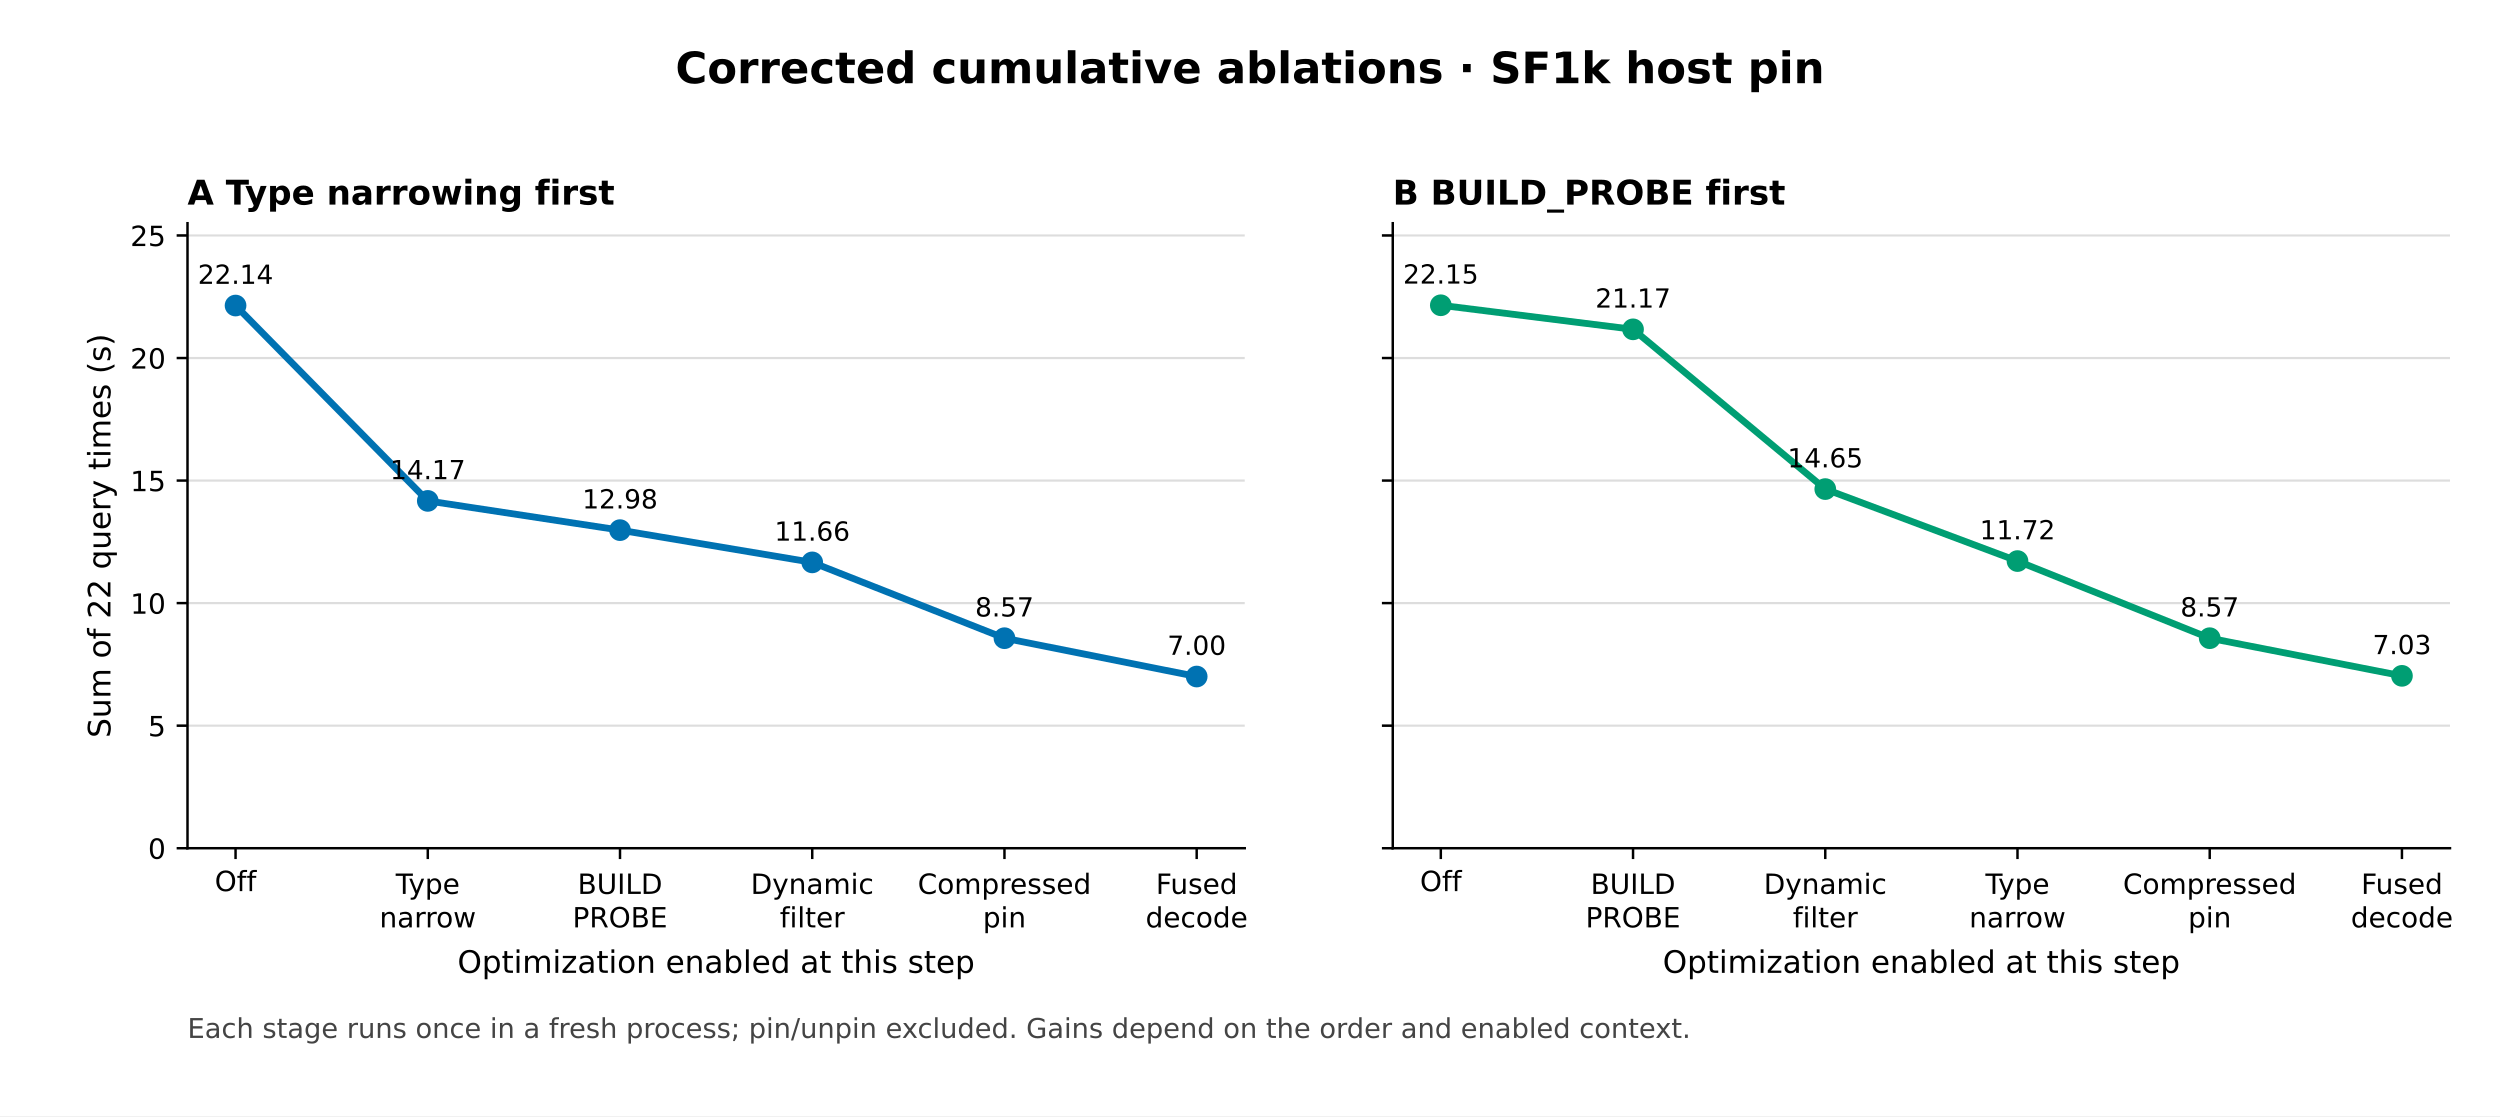
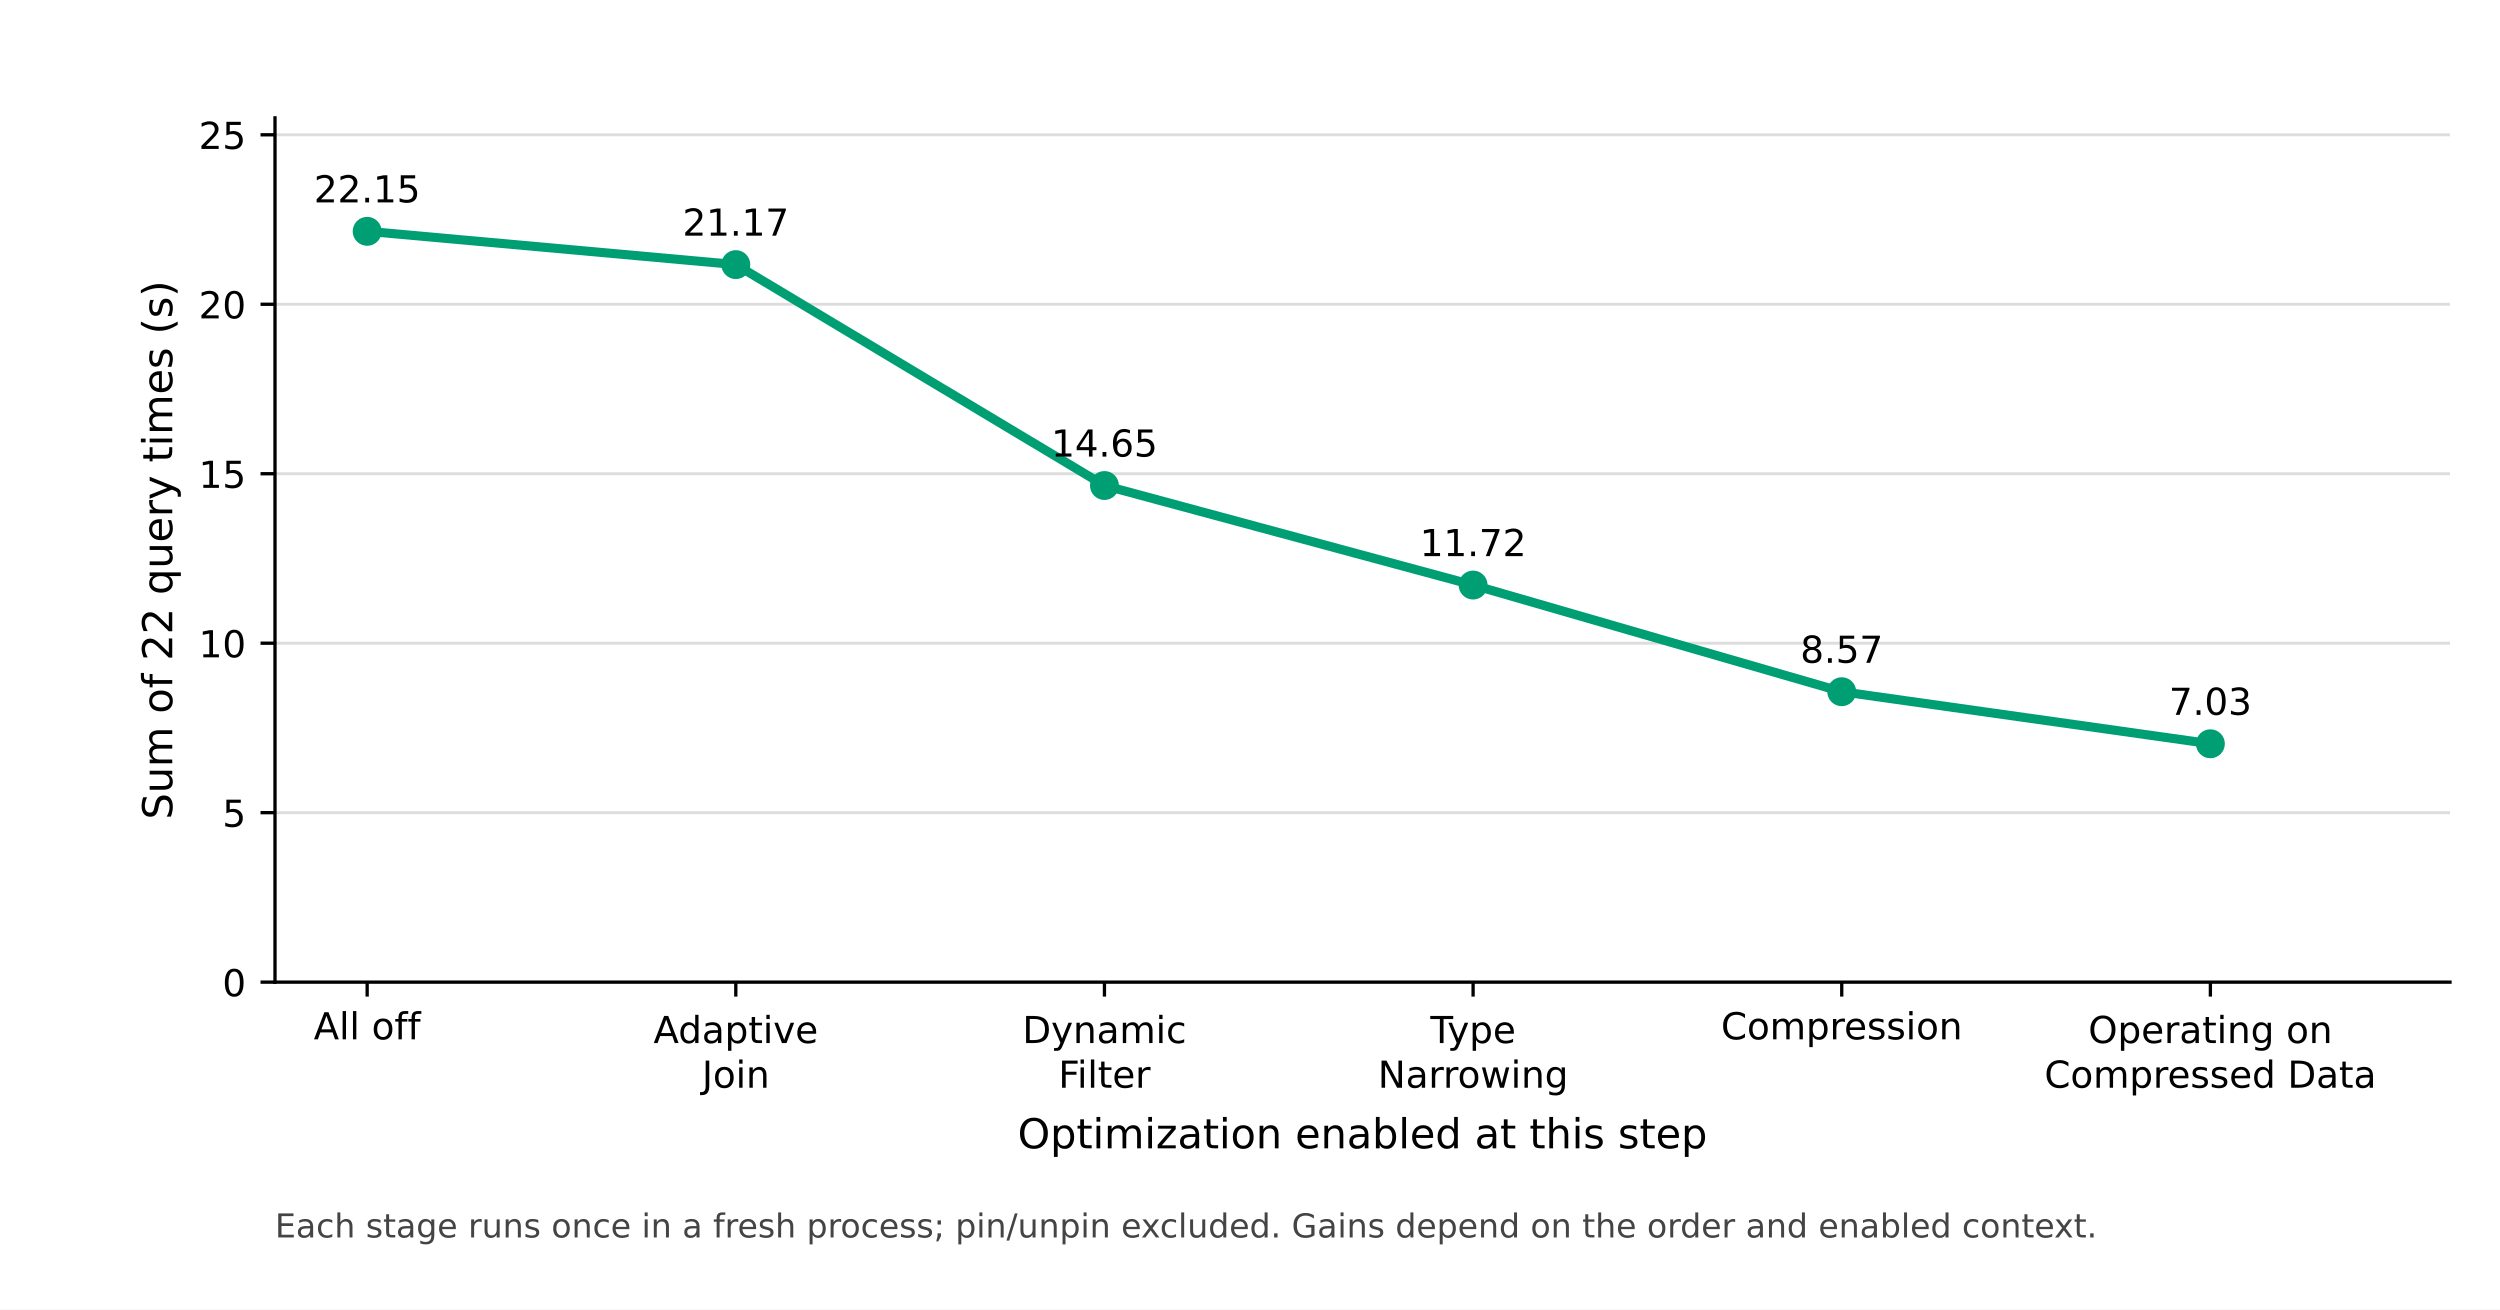
- <svg xmlns="http://www.w3.org/2000/svg" xmlns:xlink="http://www.w3.org/1999/xlink" width="806.4pt" height="360pt" viewBox="0 0 806.4 360" version="1.1">
+ <svg xmlns="http://www.w3.org/2000/svg" xmlns:xlink="http://www.w3.org/1999/xlink" width="604.8pt" height="316.8pt" viewBox="0 0 604.8 316.8" version="1.1">
  <defs>
    <style type="text/css">*{stroke-linejoin: round; stroke-linecap: butt}</style>
  </defs>
  <g id="figure_1">
    <g id="patch_1">
-       <path d="M 0 360 L 806.4 360 L 806.4 0 L 0 0 z " style="fill: #ffffff" />
+       <path d="M 0 316.8 L 604.8 316.8 L 604.8 0 L 0 0 z " style="fill: #ffffff" />
    </g>
    <g id="axes_1">
      <g id="patch_2">
-         <path d="M 60.48 273.6 L 401.504 273.6 L 401.504 72 L 60.48 72 z " style="fill: #ffffff" />
+         <path d="M 66.528 237.6 L 592.704 237.6 L 592.704 28.512 L 66.528 28.512 z " style="fill: #ffffff" />
      </g>
      <g id="matplotlib.axis_1">
        <g id="xtick_1">
          <g id="line2d_1">
            <defs>
-               <path id="ma049ce60b2" d="M 0 0 L 0 3.5 " style="stroke: #000000; stroke-width: 0.8" />
+               <path id="mca246e399d" d="M 0 0 L 0 3.5 " style="stroke: #000000; stroke-width: 0.8" />
            </defs>
            <g>
-               <use xlink:href="#ma049ce60b2" x="75.981" y="273.6" style="stroke: #000000; stroke-width: 0.8" />
+               <use xlink:href="#mca246e399d" x="88.824" y="237.6" style="stroke: #000000; stroke-width: 0.8" />
            </g>
          </g>
          <g id="text_1">
-             <text style="font-size: 9px; font-family: 'DejaVu Sans'; text-anchor: middle" x="75.981" y="287.439" transform="rotate(-0 75.9811 287.4386)">Off</text>
+             <text style="font-size: 9px; font-family: 'DejaVu Sans'; text-anchor: middle" x="88.824" y="251.439" transform="rotate(-0 88.82359 251.4386)">All off</text>
          </g>
        </g>
        <g id="xtick_2">
          <g id="line2d_2">
            <g>
-               <use xlink:href="#ma049ce60b2" x="137.986" y="273.6" style="stroke: #000000; stroke-width: 0.8" />
+               <use xlink:href="#mca246e399d" x="178.006" y="237.6" style="stroke: #000000; stroke-width: 0.8" />
            </g>
          </g>
          <g id="text_2">
-             <text style="font-size: 9px; font-family: 'DejaVu Sans'" transform="translate(127.6489 288.3388)">Type</text>
-             <text style="font-size: 9px; font-family: 'DejaVu Sans'" transform="translate(122.4204 299.1405)">narrow</text>
+             <text style="font-size: 9px; font-family: 'DejaVu Sans'" transform="translate(158.0885 252.3395)">Adaptive</text>
+             <text style="font-size: 9px; font-family: 'DejaVu Sans'" transform="translate(169.823 263.1419)">Join</text>
          </g>
        </g>
        <g id="xtick_3">
          <g id="line2d_3">
            <g>
-               <use xlink:href="#ma049ce60b2" x="199.99" y="273.6" style="stroke: #000000; stroke-width: 0.8" />
+               <use xlink:href="#mca246e399d" x="267.188" y="237.6" style="stroke: #000000; stroke-width: 0.8" />
            </g>
          </g>
          <g id="text_3">
-             <text style="font-size: 9px; font-family: 'DejaVu Sans'" transform="translate(186.3092 288.3388)">BUILD</text>
-             <text style="font-size: 9px; font-family: 'DejaVu Sans'" transform="translate(184.6766 299.1405)">PROBE</text>
+             <text style="font-size: 9px; font-family: 'DejaVu Sans'" transform="translate(247.3426 252.3395)">Dynamic</text>
+             <text style="font-size: 9px; font-family: 'DejaVu Sans'" transform="translate(256.0445 263.1419)">Filter</text>
          </g>
        </g>
        <g id="xtick_4">
          <g id="line2d_4">
            <g>
-               <use xlink:href="#ma049ce60b2" x="261.994" y="273.6" style="stroke: #000000; stroke-width: 0.8" />
+               <use xlink:href="#mca246e399d" x="356.371" y="237.6" style="stroke: #000000; stroke-width: 0.8" />
            </g>
          </g>
          <g id="text_4">
-             <text style="font-size: 9px; font-family: 'DejaVu Sans'" transform="translate(242.1487 288.3395)">Dynamic</text>
-             <text style="font-size: 9px; font-family: 'DejaVu Sans'" transform="translate(251.5269 299.1419)">filter</text>
+             <text style="font-size: 9px; font-family: 'DejaVu Sans'" transform="translate(346.0341 252.3388)">Type</text>
+             <text style="font-size: 9px; font-family: 'DejaVu Sans'" transform="translate(333.3321 263.1412)">Narrowing</text>
          </g>
        </g>
        <g id="xtick_5">
          <g id="line2d_5">
            <g>
-               <use xlink:href="#ma049ce60b2" x="323.999" y="273.6" style="stroke: #000000; stroke-width: 0.8" />
+               <use xlink:href="#mca246e399d" x="445.553" y="237.6" style="stroke: #000000; stroke-width: 0.8" />
            </g>
          </g>
          <g id="text_5">
-             <text style="font-size: 9px; font-family: 'DejaVu Sans'" transform="translate(296.0292 288.3395)">Compressed</text>
-             <text style="font-size: 9px; font-family: 'DejaVu Sans'" transform="translate(317.0399 299.1419)">pin</text>
+             <text style="font-size: 9px; font-family: 'DejaVu Sans'; text-anchor: middle" x="445.553" y="251.439" transform="rotate(-0 445.5531 251.4386)">Compression</text>
          </g>
        </g>
        <g id="xtick_6">
          <g id="line2d_6">
            <g>
-               <use xlink:href="#ma049ce60b2" x="386.003" y="273.6" style="stroke: #000000; stroke-width: 0.8" />
+               <use xlink:href="#mca246e399d" x="534.735" y="237.6" style="stroke: #000000; stroke-width: 0.8" />
            </g>
          </g>
          <g id="text_6">
-             <text style="font-size: 9px; font-family: 'DejaVu Sans'" transform="translate(372.8393 288.3395)">Fused</text>
-             <text style="font-size: 9px; font-family: 'DejaVu Sans'" transform="translate(369.5241 299.1419)">decode</text>
+             <text style="font-size: 9px; font-family: 'DejaVu Sans'" transform="translate(505.2014 252.3395)">Operating on</text>
+             <text style="font-size: 9px; font-family: 'DejaVu Sans'" transform="translate(494.5912 263.1419)">Compressed Data</text>
          </g>
        </g>
        <g id="text_7">
-           <text style="font-size: 10px; font-family: 'DejaVu Sans'; text-anchor: middle" x="230.992" y="313.803" transform="rotate(-0 230.9922 313.8034)">Optimization enabled at this step</text>
+           <text style="font-size: 10px; font-family: 'DejaVu Sans'; text-anchor: middle" x="329.616" y="277.803" transform="rotate(-0 329.616 277.8034)">Optimization enabled at this step</text>
        </g>
      </g>
      <g id="matplotlib.axis_2">
        <g id="ytick_1">
          <g id="line2d_7">
-             <path d="M 60.48 273.6 L 401.504 273.6 " clip-path="url(#p8fc4ac2437)" style="fill: none; stroke: #dddddd; stroke-width: 0.7; stroke-linecap: square" />
+             <path d="M 66.528 237.6 L 592.704 237.6 " clip-path="url(#p96bb9ee6c6)" style="fill: none; stroke: #dddddd; stroke-width: 0.7; stroke-linecap: square" />
          </g>
          <g id="line2d_8">
            <defs>
-               <path id="m8bf61ffad1" d="M 0 0 L -3.5 0 " style="stroke: #000000; stroke-width: 0.8" />
+               <path id="mb979dc1ca3" d="M 0 0 L -3.5 0 " style="stroke: #000000; stroke-width: 0.8" />
            </defs>
            <g>
-               <use xlink:href="#m8bf61ffad1" x="60.48" y="273.6" style="stroke: #000000; stroke-width: 0.8" />
+               <use xlink:href="#mb979dc1ca3" x="66.528" y="237.6" style="stroke: #000000; stroke-width: 0.8" />
            </g>
          </g>
          <g id="text_8">
-             <text style="font-size: 9px; font-family: 'DejaVu Sans'; text-anchor: end" x="53.48" y="277.019" transform="rotate(-0 53.48 277.0189)">0</text>
+             <text style="font-size: 9px; font-family: 'DejaVu Sans'; text-anchor: end" x="59.528" y="241.019" transform="rotate(-0 59.528 241.0189)">0</text>
          </g>
        </g>
        <g id="ytick_2">
          <g id="line2d_9">
-             <path d="M 60.48 234.071 L 401.504 234.071 " clip-path="url(#p8fc4ac2437)" style="fill: none; stroke: #dddddd; stroke-width: 0.7; stroke-linecap: square" />
+             <path d="M 66.528 196.602 L 592.704 196.602 " clip-path="url(#p96bb9ee6c6)" style="fill: none; stroke: #dddddd; stroke-width: 0.7; stroke-linecap: square" />
          </g>
          <g id="line2d_10">
            <g>
-               <use xlink:href="#m8bf61ffad1" x="60.48" y="234.071" style="stroke: #000000; stroke-width: 0.8" />
+               <use xlink:href="#mb979dc1ca3" x="66.528" y="196.602" style="stroke: #000000; stroke-width: 0.8" />
            </g>
          </g>
          <g id="text_9">
-             <text style="font-size: 9px; font-family: 'DejaVu Sans'; text-anchor: end" x="53.48" y="237.49" transform="rotate(-0 53.48 237.4895)">5</text>
+             <text style="font-size: 9px; font-family: 'DejaVu Sans'; text-anchor: end" x="59.528" y="200.021" transform="rotate(-0 59.528 200.0213)">5</text>
          </g>
        </g>
        <g id="ytick_3">
          <g id="line2d_11">
-             <path d="M 60.48 194.541 L 401.504 194.541 " clip-path="url(#p8fc4ac2437)" style="fill: none; stroke: #dddddd; stroke-width: 0.7; stroke-linecap: square" />
+             <path d="M 66.528 155.605 L 592.704 155.605 " clip-path="url(#p96bb9ee6c6)" style="fill: none; stroke: #dddddd; stroke-width: 0.7; stroke-linecap: square" />
          </g>
          <g id="line2d_12">
            <g>
-               <use xlink:href="#m8bf61ffad1" x="60.48" y="194.541" style="stroke: #000000; stroke-width: 0.8" />
+               <use xlink:href="#mb979dc1ca3" x="66.528" y="155.605" style="stroke: #000000; stroke-width: 0.8" />
            </g>
          </g>
          <g id="text_10">
-             <text style="font-size: 9px; font-family: 'DejaVu Sans'; text-anchor: end" x="53.48" y="197.96" transform="rotate(-0 53.48 197.9601)">10</text>
+             <text style="font-size: 9px; font-family: 'DejaVu Sans'; text-anchor: end" x="59.528" y="159.024" transform="rotate(-0 59.528 159.0237)">10</text>
          </g>
        </g>
        <g id="ytick_4">
          <g id="line2d_13">
-             <path d="M 60.48 155.012 L 401.504 155.012 " clip-path="url(#p8fc4ac2437)" style="fill: none; stroke: #dddddd; stroke-width: 0.7; stroke-linecap: square" />
+             <path d="M 66.528 114.607 L 592.704 114.607 " clip-path="url(#p96bb9ee6c6)" style="fill: none; stroke: #dddddd; stroke-width: 0.7; stroke-linecap: square" />
          </g>
          <g id="line2d_14">
            <g>
-               <use xlink:href="#m8bf61ffad1" x="60.48" y="155.012" style="stroke: #000000; stroke-width: 0.8" />
+               <use xlink:href="#mb979dc1ca3" x="66.528" y="114.607" style="stroke: #000000; stroke-width: 0.8" />
            </g>
          </g>
          <g id="text_11">
-             <text style="font-size: 9px; font-family: 'DejaVu Sans'; text-anchor: end" x="53.48" y="158.431" transform="rotate(-0 53.48 158.4307)">15</text>
+             <text style="font-size: 9px; font-family: 'DejaVu Sans'; text-anchor: end" x="59.528" y="118.026" transform="rotate(-0 59.528 118.026)">15</text>
          </g>
        </g>
        <g id="ytick_5">
          <g id="line2d_15">
-             <path d="M 60.48 115.482 L 401.504 115.482 " clip-path="url(#p8fc4ac2437)" style="fill: none; stroke: #dddddd; stroke-width: 0.7; stroke-linecap: square" />
+             <path d="M 66.528 73.609 L 592.704 73.609 " clip-path="url(#p96bb9ee6c6)" style="fill: none; stroke: #dddddd; stroke-width: 0.7; stroke-linecap: square" />
          </g>
          <g id="line2d_16">
            <g>
-               <use xlink:href="#m8bf61ffad1" x="60.48" y="115.482" style="stroke: #000000; stroke-width: 0.8" />
+               <use xlink:href="#mb979dc1ca3" x="66.528" y="73.609" style="stroke: #000000; stroke-width: 0.8" />
            </g>
          </g>
          <g id="text_12">
-             <text style="font-size: 9px; font-family: 'DejaVu Sans'; text-anchor: end" x="53.48" y="118.901" transform="rotate(-0 53.48 118.9013)">20</text>
+             <text style="font-size: 9px; font-family: 'DejaVu Sans'; text-anchor: end" x="59.528" y="77.028" transform="rotate(-0 59.528 77.02836)">20</text>
          </g>
        </g>
        <g id="ytick_6">
          <g id="line2d_17">
-             <path d="M 60.48 75.953 L 401.504 75.953 " clip-path="url(#p8fc4ac2437)" style="fill: none; stroke: #dddddd; stroke-width: 0.7; stroke-linecap: square" />
+             <path d="M 66.528 32.612 L 592.704 32.612 " clip-path="url(#p96bb9ee6c6)" style="fill: none; stroke: #dddddd; stroke-width: 0.7; stroke-linecap: square" />
          </g>
          <g id="line2d_18">
            <g>
-               <use xlink:href="#m8bf61ffad1" x="60.48" y="75.953" style="stroke: #000000; stroke-width: 0.8" />
+               <use xlink:href="#mb979dc1ca3" x="66.528" y="32.612" style="stroke: #000000; stroke-width: 0.8" />
            </g>
          </g>
          <g id="text_13">
-             <text style="font-size: 9px; font-family: 'DejaVu Sans'; text-anchor: end" x="53.48" y="79.372" transform="rotate(-0 53.48 79.37189)">25</text>
+             <text style="font-size: 9px; font-family: 'DejaVu Sans'; text-anchor: end" x="59.528" y="36.031" transform="rotate(-0 59.528 36.03071)">25</text>
          </g>
        </g>
        <g id="text_14">
-           <text style="font-size: 10px; font-family: 'DejaVu Sans'; text-anchor: middle" x="35.625" y="172.8" transform="rotate(-90 35.62516 172.8)">Sum of 22 query times (s)</text>
+           <text style="font-size: 10px; font-family: 'DejaVu Sans'; text-anchor: middle" x="41.673" y="133.056" transform="rotate(-90 41.67316 133.056)">Sum of 22 query times (s)</text>
        </g>
      </g>
      <g id="line2d_19">
-         <path d="M 75.981 98.556 L 137.986 161.568 L 199.99 171.001 L 261.994 181.403 L 323.999 205.856 L 386.003 218.222 " clip-path="url(#p8fc4ac2437)" style="fill: none; stroke: #0072b2; stroke-width: 2.2; stroke-linecap: square" />
+         <path d="M 88.824 55.962 L 178.006 64.013 L 267.188 117.456 L 356.371 141.537 L 445.553 167.339 L 534.735 179.934 " clip-path="url(#p96bb9ee6c6)" style="fill: none; stroke: #009e73; stroke-width: 2.2; stroke-linecap: square" />
        <defs>
-           <path id="mec5d1e9bd5" d="M 0 3 C 0.796 3 1.559 2.684 2.121 2.121 C 2.684 1.559 3 0.796 3 0 C 3 -0.796 2.684 -1.559 2.121 -2.121 C 1.559 -2.684 0.796 -3 0 -3 C -0.796 -3 -1.559 -2.684 -2.121 -2.121 C -2.684 -1.559 -3 -0.796 -3 0 C -3 0.796 -2.684 1.559 -2.121 2.121 C -1.559 2.684 -0.796 3 0 3 z " style="stroke: #0072b2" />
+           <path id="mbf1d6321c6" d="M 0 3 C 0.796 3 1.559 2.684 2.121 2.121 C 2.684 1.559 3 0.796 3 0 C 3 -0.796 2.684 -1.559 2.121 -2.121 C 1.559 -2.684 0.796 -3 0 -3 C -0.796 -3 -1.559 -2.684 -2.121 -2.121 C -2.684 -1.559 -3 -0.796 -3 0 C -3 0.796 -2.684 1.559 -2.121 2.121 C -1.559 2.684 -0.796 3 0 3 z " style="stroke: #009e73" />
        </defs>
-         <g clip-path="url(#p8fc4ac2437)">
-           <use xlink:href="#mec5d1e9bd5" x="75.981" y="98.556" style="fill: #0072b2; stroke: #0072b2" />
-           <use xlink:href="#mec5d1e9bd5" x="137.986" y="161.568" style="fill: #0072b2; stroke: #0072b2" />
-           <use xlink:href="#mec5d1e9bd5" x="199.99" y="171.001" style="fill: #0072b2; stroke: #0072b2" />
-           <use xlink:href="#mec5d1e9bd5" x="261.994" y="181.403" style="fill: #0072b2; stroke: #0072b2" />
-           <use xlink:href="#mec5d1e9bd5" x="323.999" y="205.856" style="fill: #0072b2; stroke: #0072b2" />
-           <use xlink:href="#mec5d1e9bd5" x="386.003" y="218.222" style="fill: #0072b2; stroke: #0072b2" />
+         <g clip-path="url(#p96bb9ee6c6)">
+           <use xlink:href="#mbf1d6321c6" x="88.824" y="55.962" style="fill: #009e73; stroke: #009e73" />
+           <use xlink:href="#mbf1d6321c6" x="178.006" y="64.013" style="fill: #009e73; stroke: #009e73" />
+           <use xlink:href="#mbf1d6321c6" x="267.188" y="117.456" style="fill: #009e73; stroke: #009e73" />
+           <use xlink:href="#mbf1d6321c6" x="356.371" y="141.537" style="fill: #009e73; stroke: #009e73" />
+           <use xlink:href="#mbf1d6321c6" x="445.553" y="167.339" style="fill: #009e73; stroke: #009e73" />
+           <use xlink:href="#mbf1d6321c6" x="534.735" y="179.934" style="fill: #009e73; stroke: #009e73" />
        </g>
      </g>
      <g id="patch_3">
-         <path d="M 60.48 273.6 L 60.48 72 " style="fill: none; stroke: #000000; stroke-width: 0.8; stroke-linejoin: miter; stroke-linecap: square" />
+         <path d="M 66.528 237.6 L 66.528 28.512 " style="fill: none; stroke: #000000; stroke-width: 0.8; stroke-linejoin: miter; stroke-linecap: square" />
      </g>
      <g id="patch_4">
-         <path d="M 60.48 273.6 L 401.504 273.6 " style="fill: none; stroke: #000000; stroke-width: 0.8; stroke-linejoin: miter; stroke-linecap: square" />
+         <path d="M 66.528 237.6 L 592.704 237.6 " style="fill: none; stroke: #000000; stroke-width: 0.8; stroke-linejoin: miter; stroke-linecap: square" />
      </g>
      <g id="text_15">
-         <text style="font-size: 8.5px; font-family: 'DejaVu Sans'; text-anchor: middle" x="75.981" y="91.556" transform="rotate(-0 75.9811 91.55554)">22.14</text>
+         <text style="font-size: 9px; font-family: 'DejaVu Sans'; text-anchor: middle" x="88.824" y="48.962" transform="rotate(-0 88.82359 48.96178)">22.15</text>
      </g>
      <g id="text_16">
-         <text style="font-size: 8.5px; font-family: 'DejaVu Sans'; text-anchor: middle" x="137.986" y="154.568" transform="rotate(-0 137.9855 154.5676)">14.17</text>
+         <text style="font-size: 9px; font-family: 'DejaVu Sans'; text-anchor: middle" x="178.006" y="57.013" transform="rotate(-0 178.006 57.01272)">21.17</text>
      </g>
      <g id="text_17">
-         <text style="font-size: 8.5px; font-family: 'DejaVu Sans'; text-anchor: middle" x="199.99" y="164.001" transform="rotate(-0 199.9899 164.0012)">12.98</text>
+         <text style="font-size: 9px; font-family: 'DejaVu Sans'; text-anchor: middle" x="267.188" y="110.456" transform="rotate(-0 267.1883 110.4558)">14.65</text>
      </g>
      <g id="text_18">
-         <text style="font-size: 8.5px; font-family: 'DejaVu Sans'; text-anchor: middle" x="261.994" y="174.403" transform="rotate(-0 261.9944 174.4026)">11.66</text>
+         <text style="font-size: 9px; font-family: 'DejaVu Sans'; text-anchor: middle" x="356.371" y="134.537" transform="rotate(-0 356.3707 134.5368)">11.72</text>
      </g>
      <g id="text_19">
-         <text style="font-size: 8.5px; font-family: 'DejaVu Sans'; text-anchor: middle" x="323.999" y="198.856" transform="rotate(-0 323.9988 198.8556)">8.57</text>
+         <text style="font-size: 9px; font-family: 'DejaVu Sans'; text-anchor: middle" x="445.553" y="160.339" transform="rotate(-0 445.5531 160.3395)">8.57</text>
      </g>
      <g id="text_20">
-         <text style="font-size: 8.5px; font-family: 'DejaVu Sans'; text-anchor: middle" x="386.003" y="211.222" transform="rotate(-0 386.0032 211.222)">7.00</text>
-       </g>
-       <g id="text_21">
-         <text style="font-weight: 700; font-size: 11px; font-family: 'DejaVu Sans'; text-anchor: start" x="60.48" y="66" transform="rotate(-0 60.48 66)">A   Type narrowing first</text>
+         <text style="font-size: 9px; font-family: 'DejaVu Sans'; text-anchor: middle" x="534.735" y="172.934" transform="rotate(-0 534.7355 172.9344)">7.03</text>
      </g>
    </g>
-     <g id="axes_2">
-       <g id="patch_5">
-         <path d="M 449.248 273.6 L 790.272 273.6 L 790.272 72 L 449.248 72 z " style="fill: #ffffff" />
-       </g>
-       <g id="matplotlib.axis_3">
-         <g id="xtick_7">
-           <g id="line2d_20">
-             <g>
-               <use xlink:href="#ma049ce60b2" x="464.749" y="273.6" style="stroke: #000000; stroke-width: 0.8" />
-             </g>
-           </g>
-           <g id="text_22">
-             <text style="font-size: 9px; font-family: 'DejaVu Sans'; text-anchor: middle" x="464.749" y="287.439" transform="rotate(-0 464.7488 287.4386)">Off</text>
-           </g>
-         </g>
-         <g id="xtick_8">
-           <g id="line2d_21">
-             <g>
-               <use xlink:href="#ma049ce60b2" x="526.753" y="273.6" style="stroke: #000000; stroke-width: 0.8" />
-             </g>
-           </g>
-           <g id="text_23">
-             <text style="font-size: 9px; font-family: 'DejaVu Sans'" transform="translate(513.0725 288.3388)">BUILD</text>
-             <text style="font-size: 9px; font-family: 'DejaVu Sans'" transform="translate(511.4399 299.1405)">PROBE</text>
-           </g>
-         </g>
-         <g id="xtick_9">
-           <g id="line2d_22">
-             <g>
-               <use xlink:href="#ma049ce60b2" x="588.758" y="273.6" style="stroke: #000000; stroke-width: 0.8" />
-             </g>
-           </g>
-           <g id="text_24">
-             <text style="font-size: 9px; font-family: 'DejaVu Sans'" transform="translate(568.9119 288.3395)">Dynamic</text>
-             <text style="font-size: 9px; font-family: 'DejaVu Sans'" transform="translate(578.2902 299.1419)">filter</text>
-           </g>
-         </g>
-         <g id="xtick_10">
-           <g id="line2d_23">
-             <g>
-               <use xlink:href="#ma049ce60b2" x="650.762" y="273.6" style="stroke: #000000; stroke-width: 0.8" />
-             </g>
-           </g>
-           <g id="text_25">
-             <text style="font-size: 9px; font-family: 'DejaVu Sans'" transform="translate(640.4254 288.3388)">Type</text>
-             <text style="font-size: 9px; font-family: 'DejaVu Sans'" transform="translate(635.197 299.1405)">narrow</text>
-           </g>
-         </g>
-         <g id="xtick_11">
-           <g id="line2d_24">
-             <g>
-               <use xlink:href="#ma049ce60b2" x="712.766" y="273.6" style="stroke: #000000; stroke-width: 0.8" />
-             </g>
-           </g>
-           <g id="text_26">
-             <text style="font-size: 9px; font-family: 'DejaVu Sans'" transform="translate(684.7969 288.3395)">Compressed</text>
-             <text style="font-size: 9px; font-family: 'DejaVu Sans'" transform="translate(705.8076 299.1419)">pin</text>
-           </g>
-         </g>
-         <g id="xtick_12">
-           <g id="line2d_25">
-             <g>
-               <use xlink:href="#ma049ce60b2" x="774.771" y="273.6" style="stroke: #000000; stroke-width: 0.8" />
-             </g>
-           </g>
-           <g id="text_27">
-             <text style="font-size: 9px; font-family: 'DejaVu Sans'" transform="translate(761.607 288.3395)">Fused</text>
-             <text style="font-size: 9px; font-family: 'DejaVu Sans'" transform="translate(758.2918 299.1419)">decode</text>
-           </g>
-         </g>
-         <g id="text_28">
-           <text style="font-size: 10px; font-family: 'DejaVu Sans'; text-anchor: middle" x="619.76" y="313.803" transform="rotate(-0 619.7599 313.8034)">Optimization enabled at this step</text>
-         </g>
-       </g>
-       <g id="matplotlib.axis_4">
-         <g id="ytick_7">
-           <g id="line2d_26">
-             <path d="M 449.248 273.6 L 790.272 273.6 " clip-path="url(#p67075fca18)" style="fill: none; stroke: #dddddd; stroke-width: 0.7; stroke-linecap: square" />
-           </g>
-           <g id="line2d_27">
-             <g>
-               <use xlink:href="#m8bf61ffad1" x="449.248" y="273.6" style="stroke: #000000; stroke-width: 0.8" />
-             </g>
-           </g>
-         </g>
-         <g id="ytick_8">
-           <g id="line2d_28">
-             <path d="M 449.248 234.071 L 790.272 234.071 " clip-path="url(#p67075fca18)" style="fill: none; stroke: #dddddd; stroke-width: 0.7; stroke-linecap: square" />
-           </g>
-           <g id="line2d_29">
-             <g>
-               <use xlink:href="#m8bf61ffad1" x="449.248" y="234.071" style="stroke: #000000; stroke-width: 0.8" />
-             </g>
-           </g>
-         </g>
-         <g id="ytick_9">
-           <g id="line2d_30">
-             <path d="M 449.248 194.541 L 790.272 194.541 " clip-path="url(#p67075fca18)" style="fill: none; stroke: #dddddd; stroke-width: 0.7; stroke-linecap: square" />
-           </g>
-           <g id="line2d_31">
-             <g>
-               <use xlink:href="#m8bf61ffad1" x="449.248" y="194.541" style="stroke: #000000; stroke-width: 0.8" />
-             </g>
-           </g>
-         </g>
-         <g id="ytick_10">
-           <g id="line2d_32">
-             <path d="M 449.248 155.012 L 790.272 155.012 " clip-path="url(#p67075fca18)" style="fill: none; stroke: #dddddd; stroke-width: 0.7; stroke-linecap: square" />
-           </g>
-           <g id="line2d_33">
-             <g>
-               <use xlink:href="#m8bf61ffad1" x="449.248" y="155.012" style="stroke: #000000; stroke-width: 0.8" />
-             </g>
-           </g>
-         </g>
-         <g id="ytick_11">
-           <g id="line2d_34">
-             <path d="M 449.248 115.482 L 790.272 115.482 " clip-path="url(#p67075fca18)" style="fill: none; stroke: #dddddd; stroke-width: 0.7; stroke-linecap: square" />
-           </g>
-           <g id="line2d_35">
-             <g>
-               <use xlink:href="#m8bf61ffad1" x="449.248" y="115.482" style="stroke: #000000; stroke-width: 0.8" />
-             </g>
-           </g>
-         </g>
-         <g id="ytick_12">
-           <g id="line2d_36">
-             <path d="M 449.248 75.953 L 790.272 75.953 " clip-path="url(#p67075fca18)" style="fill: none; stroke: #dddddd; stroke-width: 0.7; stroke-linecap: square" />
-           </g>
-           <g id="line2d_37">
-             <g>
-               <use xlink:href="#m8bf61ffad1" x="449.248" y="75.953" style="stroke: #000000; stroke-width: 0.8" />
-             </g>
-           </g>
-         </g>
-       </g>
-       <g id="line2d_38">
-         <path d="M 464.749 98.467 L 526.753 106.229 L 588.758 157.758 L 650.762 180.977 L 712.766 205.856 L 774.771 218 " clip-path="url(#p67075fca18)" style="fill: none; stroke: #009e73; stroke-width: 2.2; stroke-linecap: square" />
-         <defs>
-           <path id="m9b07606f48" d="M 0 3 C 0.796 3 1.559 2.684 2.121 2.121 C 2.684 1.559 3 0.796 3 0 C 3 -0.796 2.684 -1.559 2.121 -2.121 C 1.559 -2.684 0.796 -3 0 -3 C -0.796 -3 -1.559 -2.684 -2.121 -2.121 C -2.684 -1.559 -3 -0.796 -3 0 C -3 0.796 -2.684 1.559 -2.121 2.121 C -1.559 2.684 -0.796 3 0 3 z " style="stroke: #009e73" />
-         </defs>
-         <g clip-path="url(#p67075fca18)">
-           <use xlink:href="#m9b07606f48" x="464.749" y="98.467" style="fill: #009e73; stroke: #009e73" />
-           <use xlink:href="#m9b07606f48" x="526.753" y="106.229" style="fill: #009e73; stroke: #009e73" />
-           <use xlink:href="#m9b07606f48" x="588.758" y="157.758" style="fill: #009e73; stroke: #009e73" />
-           <use xlink:href="#m9b07606f48" x="650.762" y="180.977" style="fill: #009e73; stroke: #009e73" />
-           <use xlink:href="#m9b07606f48" x="712.766" y="205.856" style="fill: #009e73; stroke: #009e73" />
-           <use xlink:href="#m9b07606f48" x="774.771" y="218" style="fill: #009e73; stroke: #009e73" />
-         </g>
-       </g>
-       <g id="patch_6">
-         <path d="M 449.248 273.6 L 449.248 72 " style="fill: none; stroke: #000000; stroke-width: 0.8; stroke-linejoin: miter; stroke-linecap: square" />
-       </g>
-       <g id="patch_7">
-         <path d="M 449.248 273.6 L 790.272 273.6 " style="fill: none; stroke: #000000; stroke-width: 0.8; stroke-linejoin: miter; stroke-linecap: square" />
-       </g>
-       <g id="text_29">
-         <text style="font-size: 8.5px; font-family: 'DejaVu Sans'; text-anchor: middle" x="464.749" y="91.467" transform="rotate(-0 464.7488 91.46673)">22.15</text>
-       </g>
-       <g id="text_30">
-         <text style="font-size: 8.5px; font-family: 'DejaVu Sans'; text-anchor: middle" x="526.753" y="99.229" transform="rotate(-0 526.7532 99.22934)">21.17</text>
-       </g>
-       <g id="text_31">
-         <text style="font-size: 8.5px; font-family: 'DejaVu Sans'; text-anchor: middle" x="588.758" y="150.758" transform="rotate(-0 588.7576 150.7584)">14.65</text>
-       </g>
-       <g id="text_32">
-         <text style="font-size: 8.5px; font-family: 'DejaVu Sans'; text-anchor: middle" x="650.762" y="173.977" transform="rotate(-0 650.7621 173.977)">11.72</text>
-       </g>
-       <g id="text_33">
-         <text style="font-size: 8.5px; font-family: 'DejaVu Sans'; text-anchor: middle" x="712.766" y="198.856" transform="rotate(-0 712.7665 198.8557)">8.57</text>
-       </g>
-       <g id="text_34">
-         <text style="font-size: 8.5px; font-family: 'DejaVu Sans'; text-anchor: middle" x="774.771" y="211" transform="rotate(-0 774.7709 210.9996)">7.03</text>
-       </g>
-       <g id="text_35">
-         <text style="font-weight: 700; font-size: 11px; font-family: 'DejaVu Sans'; text-anchor: start" x="449.248" y="66" transform="rotate(-0 449.2477 66)">B   BUILD_PROBE first</text>
-       </g>
-     </g>
-     <g id="text_36">
-       <text style="font-weight: 700; font-size: 14px; font-family: 'DejaVu Sans'; text-anchor: middle" x="403.2" y="26.838" transform="rotate(-0 403.2 26.83781)">Corrected cumulative ablations · SF1k host pin</text>
-     </g>
-     <g id="text_37">
-       <text style="font-size: 8.8px; font-family: 'DejaVu Sans'; text-anchor: start; fill: #444444" x="60.48" y="334.8" transform="rotate(-0 60.48 334.8)">Each stage runs once in a fresh process; pin/unpin excluded. Gains depend on the order and enabled context.</text>
+     <g id="text_21">
+       <text style="font-size: 8px; font-family: 'DejaVu Sans'; text-anchor: start; fill: #444444" x="66.528" y="299.376" transform="rotate(-0 66.528 299.376)">Each stage runs once in a fresh process; pin/unpin excluded. Gains depend on the order and enabled context.</text>
    </g>
  </g>
  <defs>
-     <clipPath id="p8fc4ac2437">
-       <rect x="60.48" y="72" width="341.024" height="201.6" />
-     </clipPath>
-     <clipPath id="p67075fca18">
-       <rect x="449.248" y="72" width="341.024" height="201.6" />
+     <clipPath id="p96bb9ee6c6">
+       <rect x="66.528" y="28.512" width="526.176" height="209.088" />
    </clipPath>
  </defs>
</svg>
